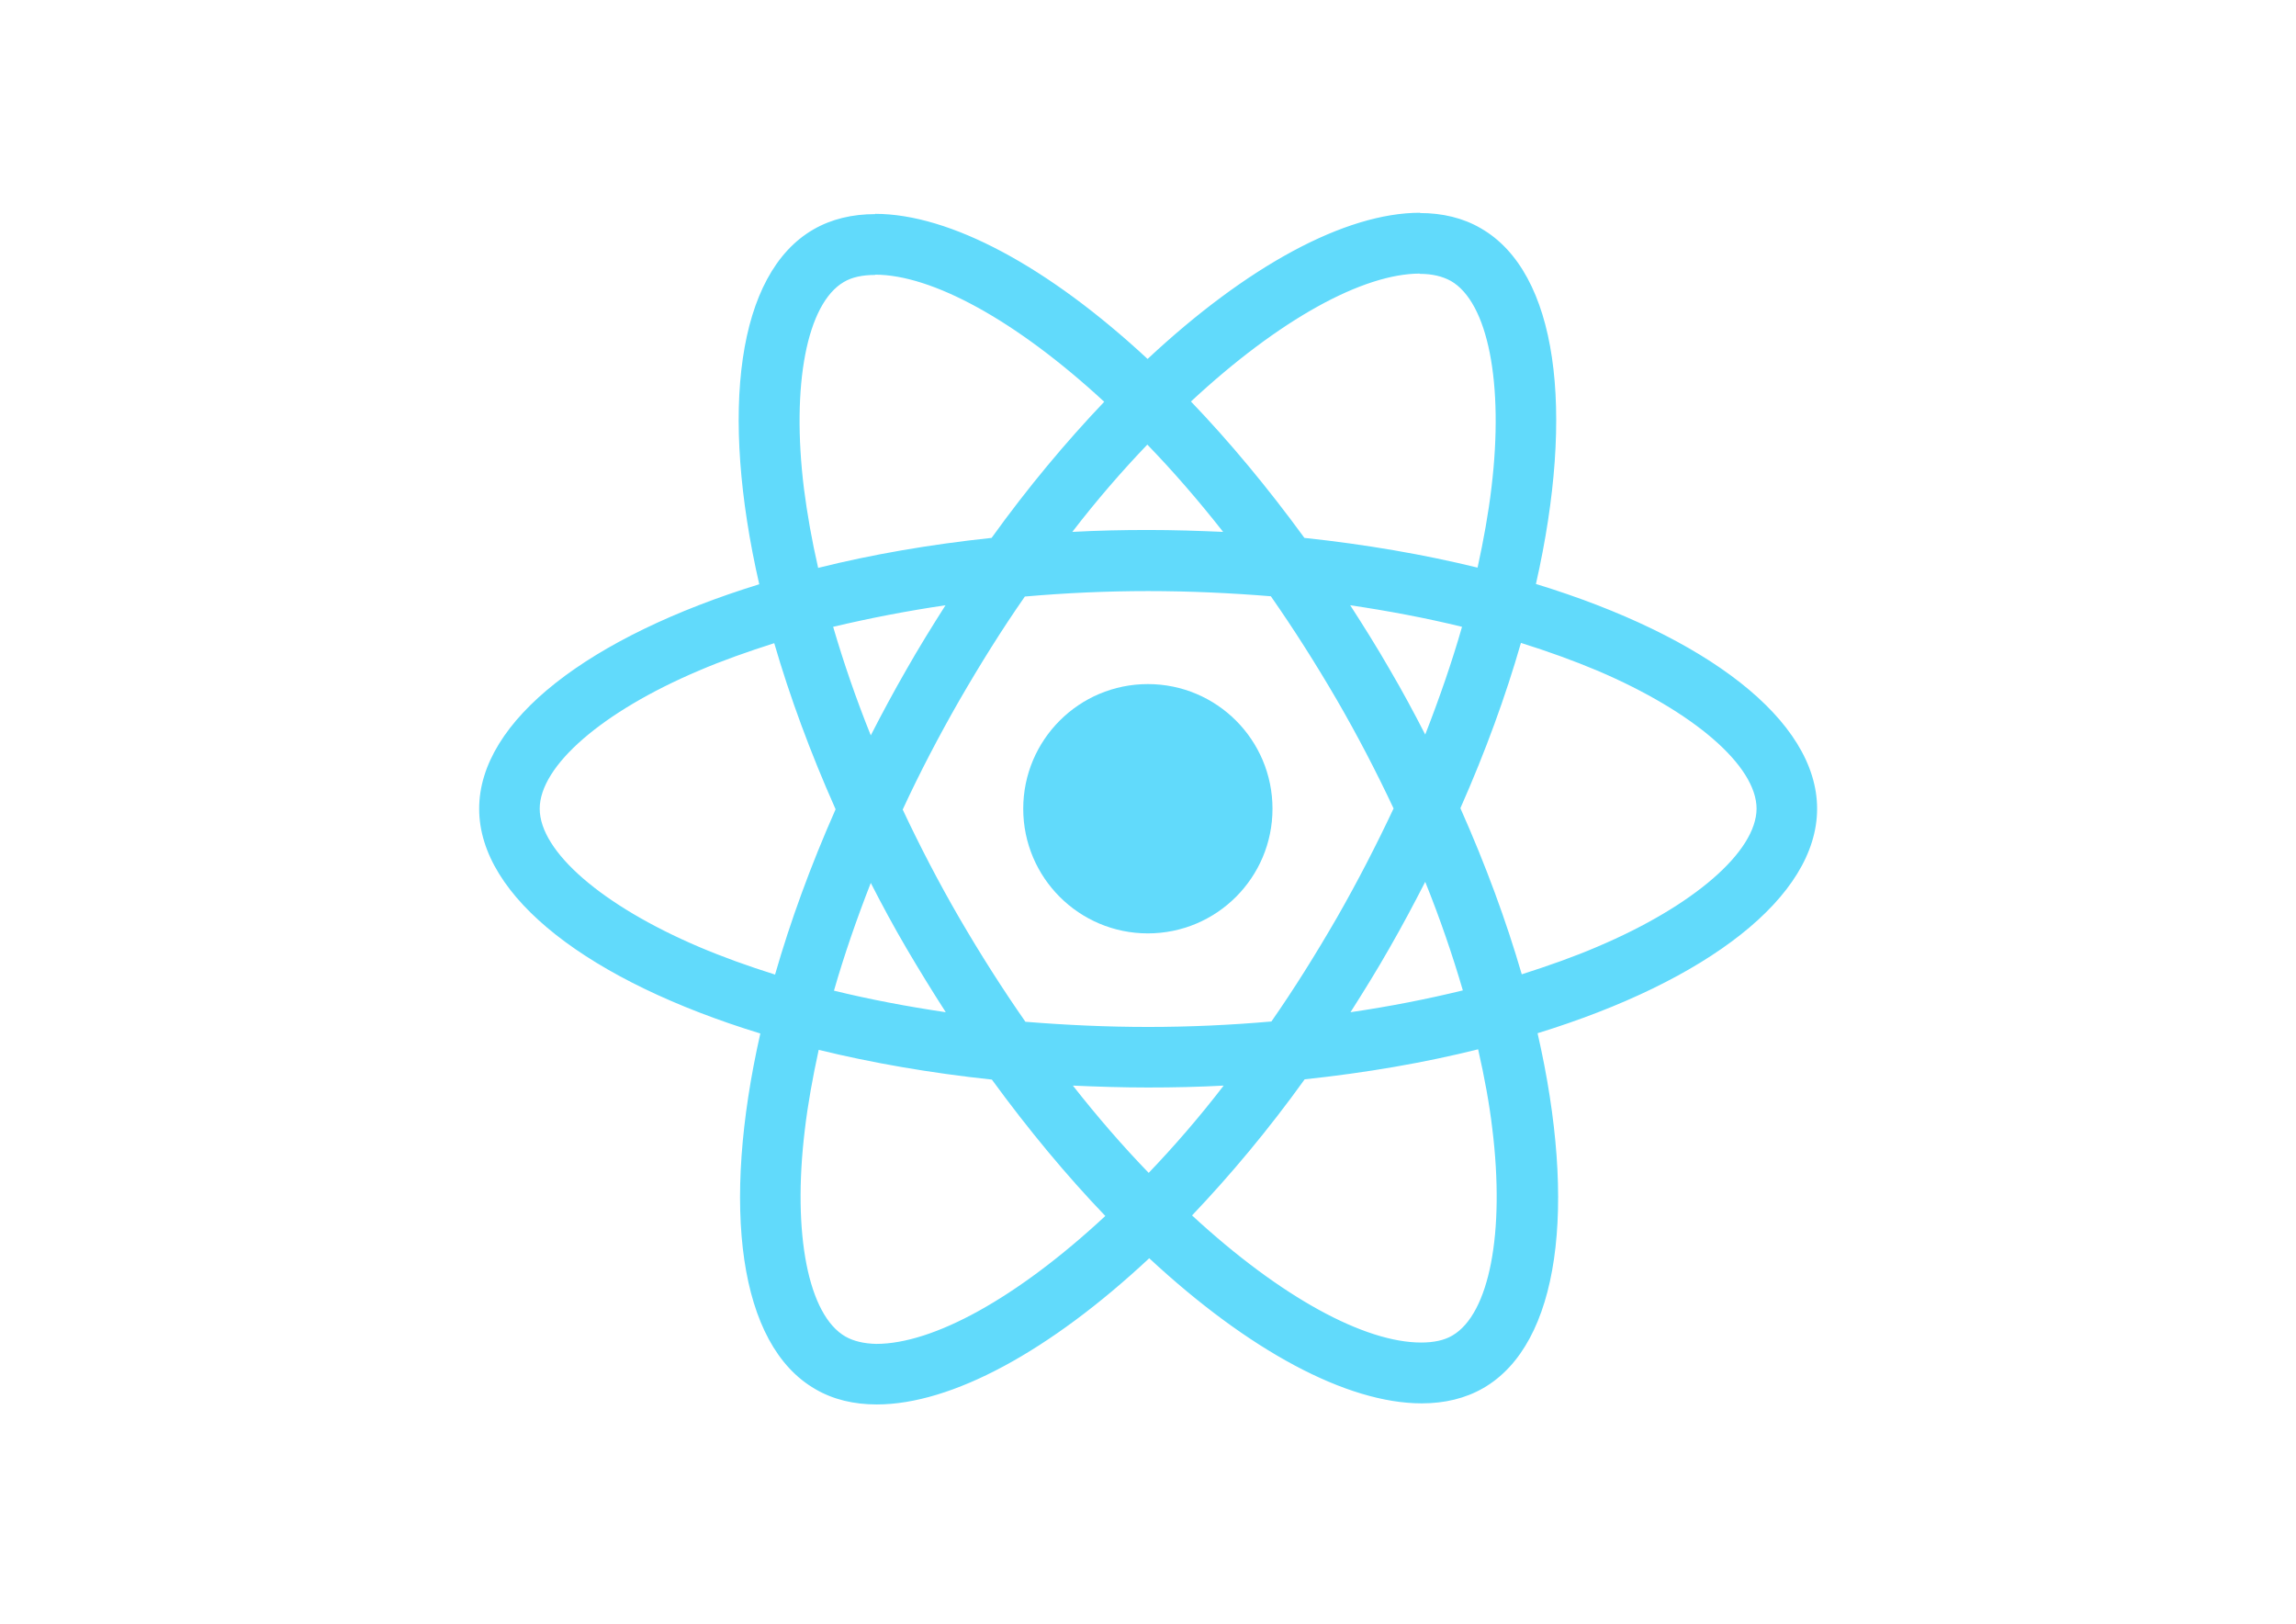
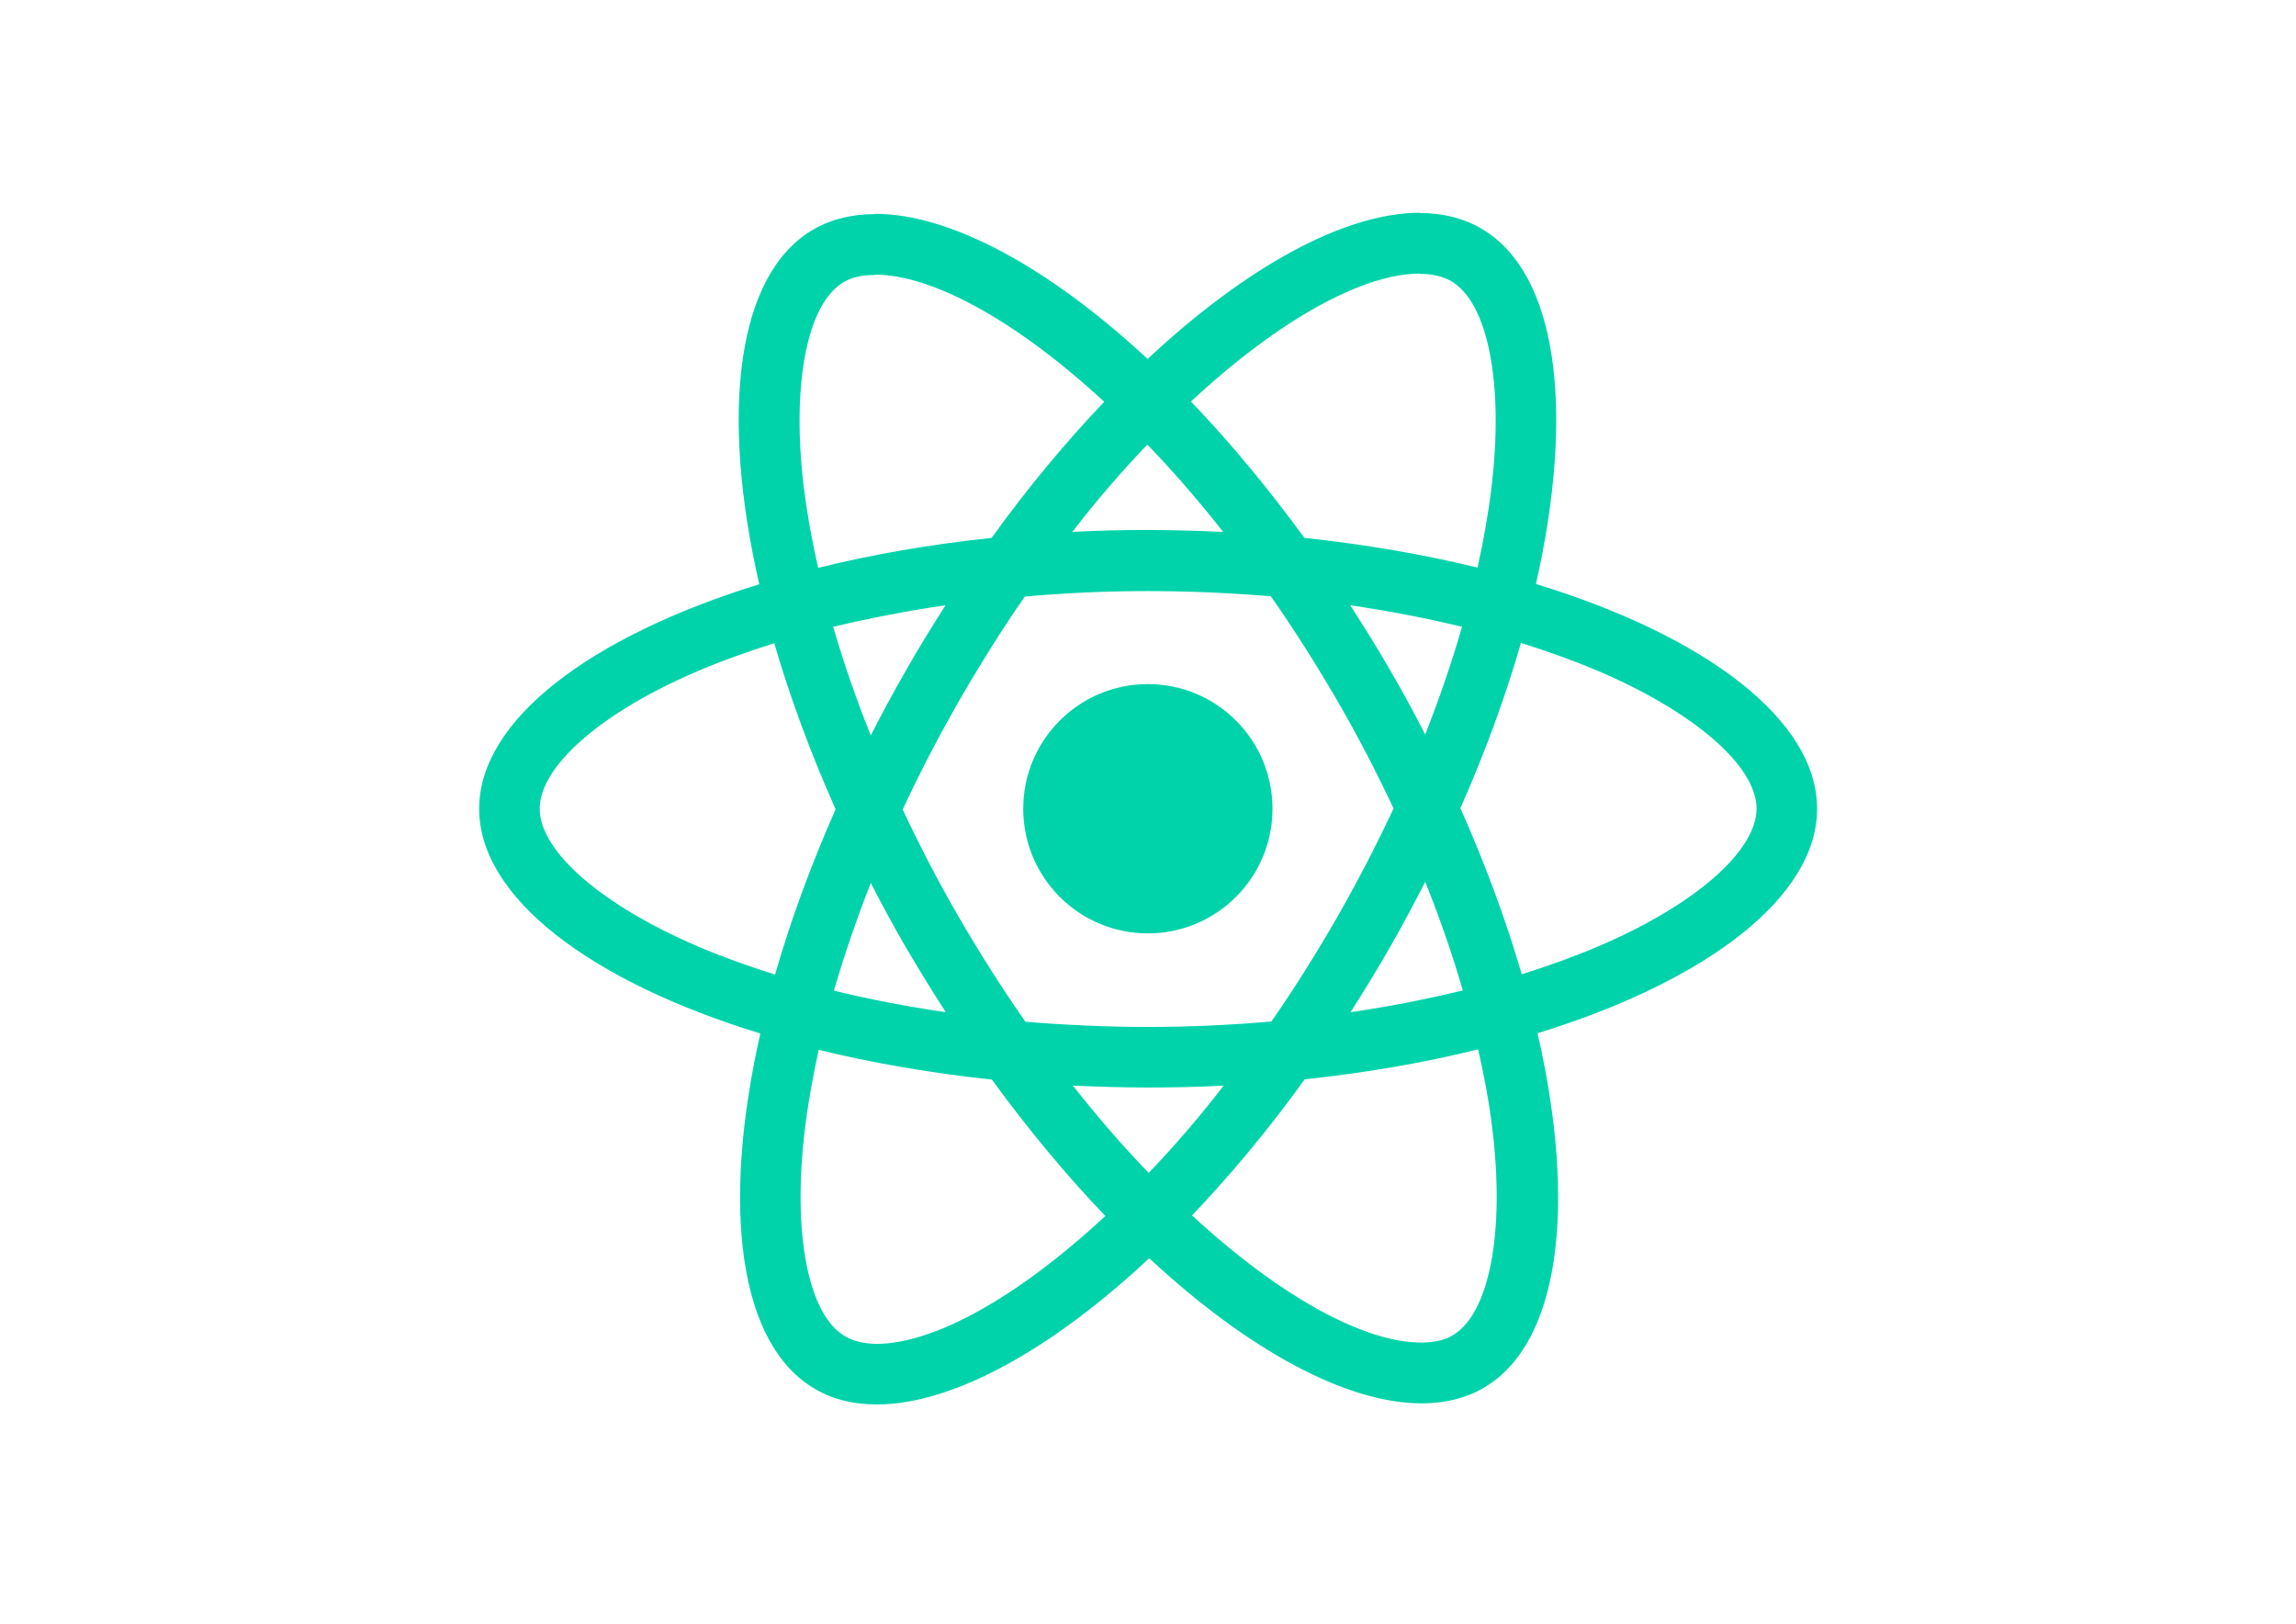
<svg xmlns="http://www.w3.org/2000/svg" viewBox="0 0 841.9 595.3">
-   <g fill="#61DAFB">
+   <g fill="#00d3aa">
    <path d="M666.3 296.5c0-32.5-40.7-63.3-103.1-82.4 14.4-63.6 8-114.2-20.2-130.4-6.5-3.8-14.1-5.6-22.4-5.6v22.3c4.6 0 8.3.9 11.4 2.6 13.6 7.8 19.5 37.5 14.9 75.7-1.1 9.4-2.9 19.3-5.1 29.4-19.6-4.8-41-8.5-63.5-10.9-13.5-18.5-27.5-35.3-41.6-50 32.6-30.3 63.2-46.9 84-46.9V78c-27.5 0-63.5 19.6-99.9 53.6-36.4-33.8-72.4-53.2-99.9-53.2v22.3c20.7 0 51.4 16.5 84 46.6-14 14.7-28 31.4-41.3 49.9-22.6 2.4-44 6.1-63.6 11-2.3-10-4-19.7-5.2-29-4.7-38.2 1.1-67.9 14.6-75.8 3-1.8 6.9-2.6 11.5-2.6V78.5c-8.4 0-16 1.8-22.6 5.6-28.1 16.2-34.4 66.7-19.9 130.1-62.2 19.2-102.7 49.9-102.7 82.3 0 32.5 40.7 63.3 103.1 82.4-14.4 63.6-8 114.2 20.2 130.4 6.5 3.8 14.1 5.6 22.5 5.6 27.5 0 63.5-19.6 99.9-53.6 36.4 33.8 72.4 53.2 99.9 53.2 8.4 0 16-1.8 22.6-5.6 28.1-16.2 34.4-66.7 19.9-130.1 62-19.1 102.5-49.9 102.5-82.3zm-130.2-66.7c-3.7 12.9-8.3 26.2-13.5 39.5-4.1-8-8.4-16-13.1-24-4.6-8-9.5-15.8-14.4-23.4 14.2 2.1 27.9 4.7 41 7.9zm-45.8 106.5c-7.8 13.5-15.8 26.3-24.1 38.2-14.9 1.3-30 2-45.2 2-15.1 0-30.2-.7-45-1.9-8.3-11.9-16.4-24.6-24.2-38-7.6-13.1-14.5-26.4-20.8-39.8 6.2-13.4 13.2-26.8 20.7-39.9 7.8-13.5 15.8-26.3 24.1-38.2 14.9-1.3 30-2 45.2-2 15.1 0 30.2.7 45 1.9 8.3 11.9 16.4 24.6 24.2 38 7.6 13.1 14.5 26.4 20.8 39.8-6.3 13.4-13.2 26.8-20.7 39.9zm32.3-13c5.4 13.4 10 26.8 13.8 39.8-13.1 3.2-26.9 5.9-41.2 8 4.9-7.7 9.8-15.6 14.4-23.7 4.6-8 8.9-16.1 13-24.1zM421.2 430c-9.3-9.6-18.6-20.3-27.8-32 9 .4 18.2.7 27.5.7 9.4 0 18.7-.2 27.8-.7-9 11.7-18.3 22.4-27.5 32zm-74.4-58.9c-14.2-2.1-27.9-4.7-41-7.9 3.7-12.9 8.3-26.2 13.5-39.5 4.1 8 8.4 16 13.1 24 4.7 8 9.5 15.8 14.4 23.4zM420.7 163c9.3 9.6 18.6 20.3 27.8 32-9-.4-18.2-.7-27.5-.7-9.4 0-18.7.2-27.8.7 9-11.7 18.3-22.4 27.5-32zm-74 58.9c-4.9 7.7-9.8 15.6-14.4 23.7-4.6 8-8.9 16-13 24-5.4-13.4-10-26.8-13.8-39.8 13.1-3.1 26.9-5.8 41.2-7.9zm-90.5 125.2c-35.4-15.1-58.3-34.9-58.3-50.6 0-15.7 22.9-35.6 58.3-50.6 8.6-3.7 18-7 27.7-10.1 5.7 19.6 13.2 40 22.5 60.9-9.2 20.8-16.6 41.1-22.2 60.6-9.9-3.1-19.3-6.5-28-10.2zM310 490c-13.6-7.8-19.5-37.5-14.9-75.7 1.1-9.4 2.9-19.3 5.1-29.4 19.6 4.8 41 8.5 63.5 10.9 13.5 18.5 27.5 35.3 41.6 50-32.6 30.3-63.2 46.9-84 46.9-4.5-.1-8.3-1-11.3-2.7zm237.2-76.2c4.7 38.2-1.1 67.9-14.6 75.8-3 1.8-6.9 2.6-11.5 2.6-20.7 0-51.4-16.5-84-46.6 14-14.7 28-31.4 41.3-49.9 22.6-2.4 44-6.1 63.6-11 2.3 10.1 4.1 19.8 5.2 29.1zm38.5-66.7c-8.6 3.7-18 7-27.7 10.1-5.7-19.6-13.2-40-22.5-60.9 9.2-20.8 16.6-41.1 22.2-60.6 9.9 3.1 19.3 6.5 28.1 10.2 35.4 15.1 58.3 34.9 58.3 50.6-.1 15.7-23 35.6-58.4 50.6zM320.8 78.4z" />
    <circle cx="420.9" cy="296.5" r="45.7" />
    <path d="M520.5 78.1z" />
  </g>
</svg>
